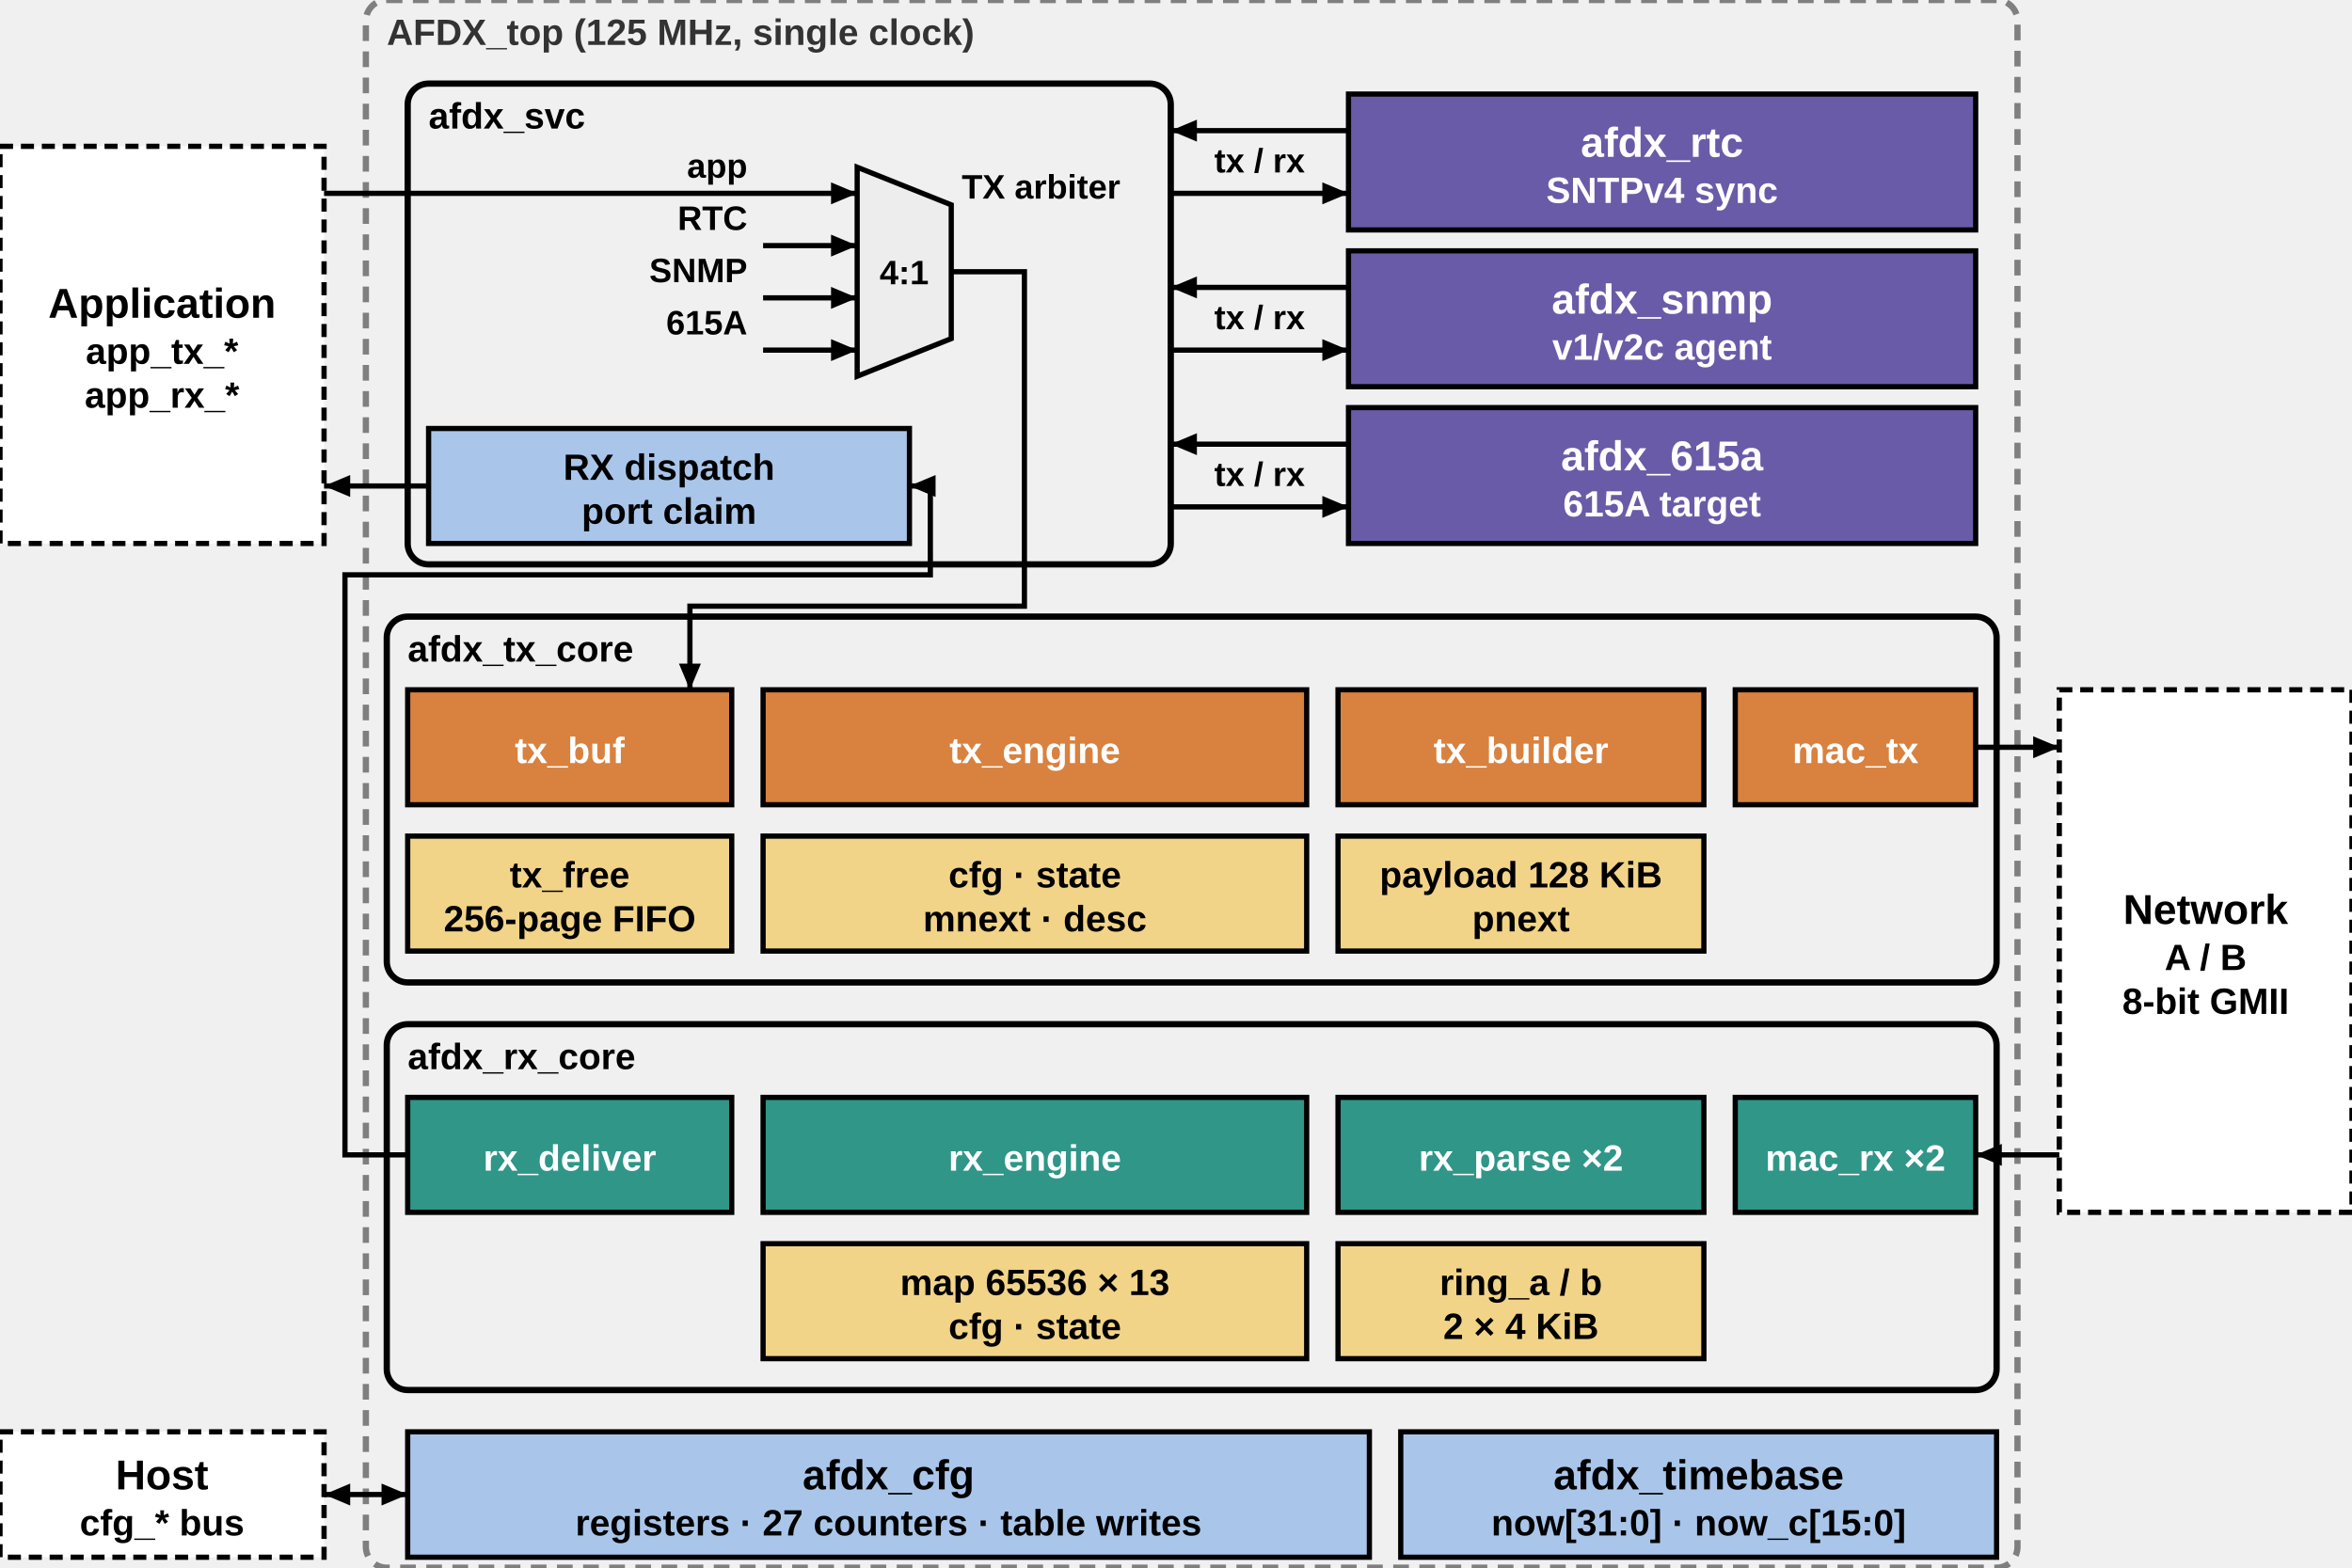
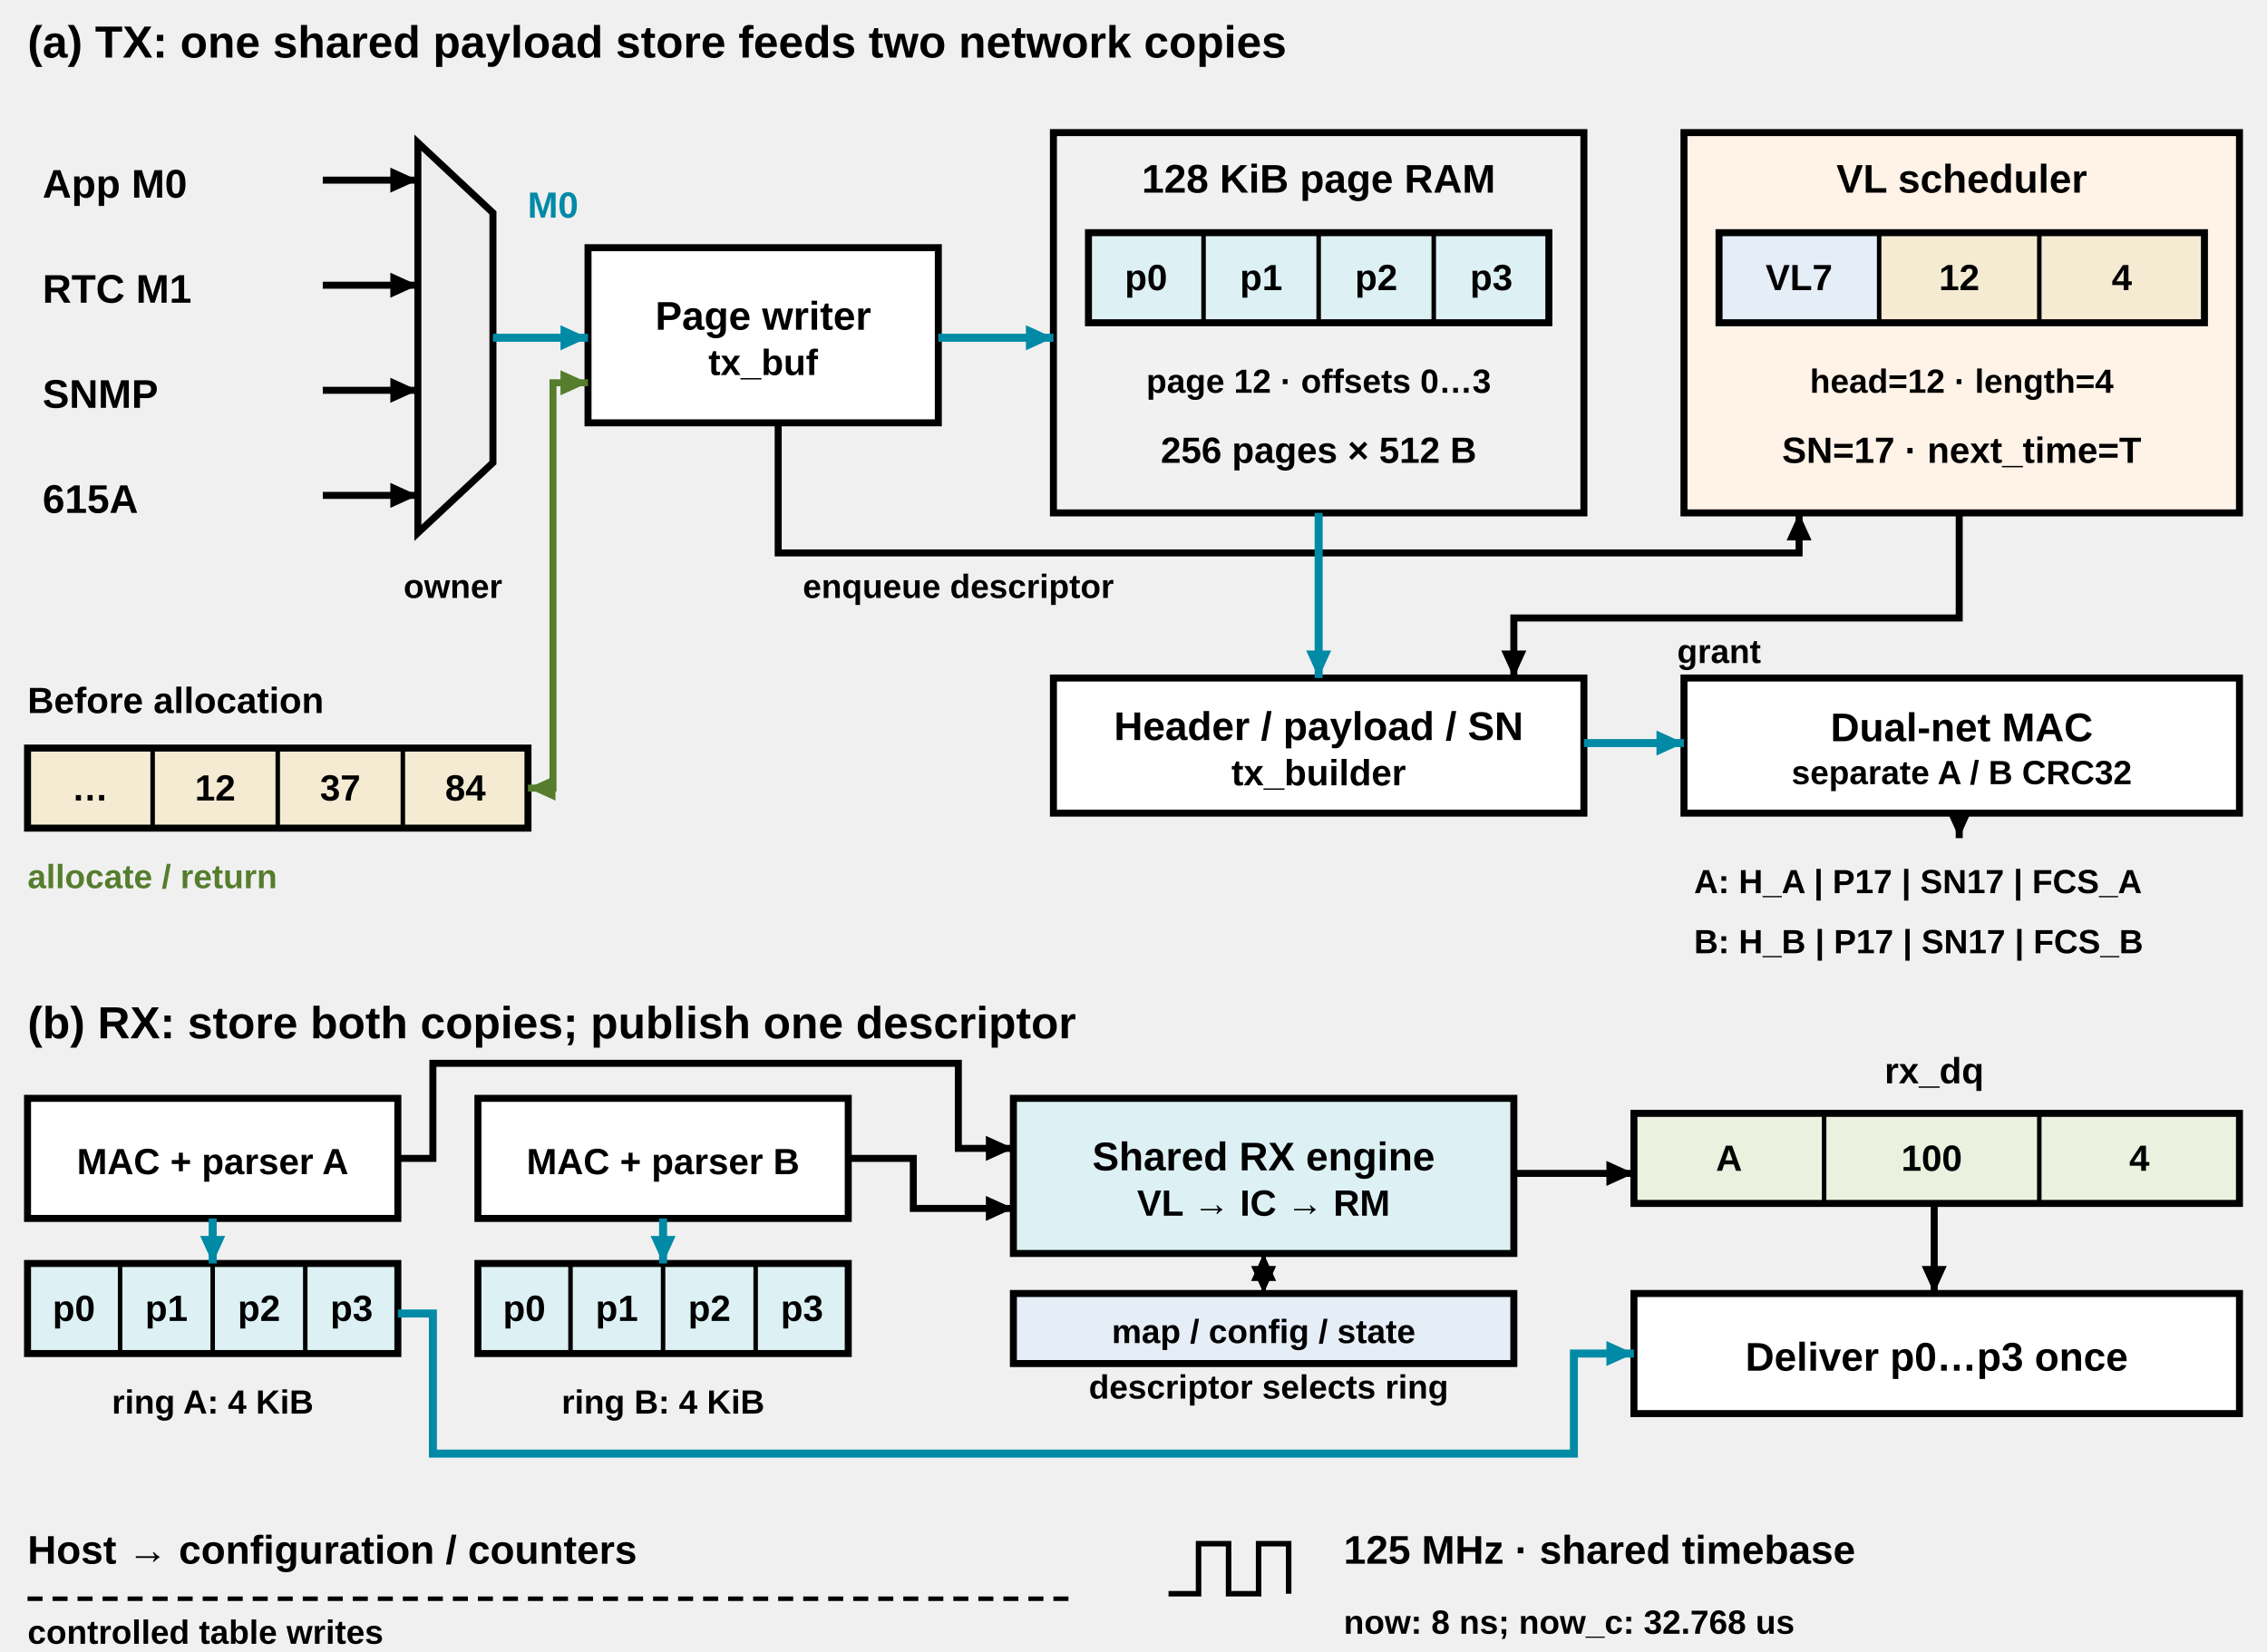
- <svg xmlns="http://www.w3.org/2000/svg" width="450pt" height="300pt" viewBox="0 0 450 300">
+ <svg xmlns="http://www.w3.org/2000/svg" width="453.0pt" height="330.0pt" viewBox="-1.5 -1.5 453.0 330.0">
  <style>text { font-family: Arial, Helvetica, sans-serif; }</style>
-   <rect x="70.00" y="0.00" width="316.00" height="300.00" rx="4" fill="none" stroke="#7F7F7F" stroke-width="1.2" stroke-dasharray="3 2" />
-   <text x="74.00" y="8.60" font-size="7.0" text-anchor="start" fill="#333" font-weight="bold">AFDX_top  (125 MHz, single clock)</text>
-   <rect x="78.00" y="16.00" width="146.00" height="92.00" rx="4" fill="none" stroke="#000" stroke-width="1.2" />
-   <text x="82.00" y="24.60" font-size="7.0" text-anchor="start" fill="#000" font-weight="bold">afdx_svc</text>
-   <polygon points="164.00,32.00 182.00,39.20 182.00,64.80 164.00,72.00" fill="#EDEDED" stroke="#000" stroke-width="1.0" />
-   <text x="173.00" y="54.40" font-size="6.5" text-anchor="middle" fill="#000" font-weight="bold">4:1</text>
-   <text x="143.00" y="34.00" font-size="6.5" text-anchor="end" fill="#000" font-weight="bold">app</text>
-   <path d="M 78.00 37.00 L 164.00 37.00" fill="none" stroke="#000" stroke-width="1.0" />
-   <polygon points="164.00,37.00 159.00,39.10 159.00,34.90" fill="#000" />
-   <text x="143.00" y="44.00" font-size="6.5" text-anchor="end" fill="#000" font-weight="bold">RTC</text>
-   <path d="M 146.00 47.00 L 164.00 47.00" fill="none" stroke="#000" stroke-width="1.0" />
-   <polygon points="164.00,47.00 159.00,49.10 159.00,44.90" fill="#000" />
-   <text x="143.00" y="54.00" font-size="6.5" text-anchor="end" fill="#000" font-weight="bold">SNMP</text>
-   <path d="M 146.00 57.00 L 164.00 57.00" fill="none" stroke="#000" stroke-width="1.0" />
-   <polygon points="164.00,57.00 159.00,59.10 159.00,54.90" fill="#000" />
-   <text x="143.00" y="64.00" font-size="6.5" text-anchor="end" fill="#000" font-weight="bold">615A</text>
-   <path d="M 146.00 67.00 L 164.00 67.00" fill="none" stroke="#000" stroke-width="1.0" />
-   <polygon points="164.00,67.00 159.00,69.10 159.00,64.90" fill="#000" />
-   <text x="184.00" y="38.00" font-size="6.5" text-anchor="start" fill="#000" font-weight="bold">TX arbiter</text>
-   <rect x="82.00" y="82.00" width="92.00" height="22.00" rx="0" fill="#A9C6EA" stroke="#000" stroke-width="1.0" />
-   <text x="128.00" y="91.83" font-size="7.0" text-anchor="middle" fill="#000000" font-weight="bold">RX dispatch</text>
-   <text x="128.00" y="100.23" font-size="7.0" text-anchor="middle" fill="#000000" font-weight="bold">port claim</text>
-   <rect x="258.00" y="18.00" width="120.00" height="26.00" rx="0" fill="#6A5BA8" stroke="#000" stroke-width="1.0" />
-   <text x="318.00" y="30.01" font-size="8.0" text-anchor="middle" fill="#FFFFFF" font-weight="bold">afdx_rtc</text>
-   <text x="318.00" y="38.83" font-size="7.0" text-anchor="middle" fill="#FFFFFF" font-weight="bold">SNTPv4 sync</text>
-   <rect x="258.00" y="48.00" width="120.00" height="26.00" rx="0" fill="#6A5BA8" stroke="#000" stroke-width="1.0" />
-   <text x="318.00" y="60.01" font-size="8.0" text-anchor="middle" fill="#FFFFFF" font-weight="bold">afdx_snmp</text>
-   <text x="318.00" y="68.83" font-size="7.0" text-anchor="middle" fill="#FFFFFF" font-weight="bold">v1/v2c agent</text>
-   <rect x="258.00" y="78.00" width="120.00" height="26.00" rx="0" fill="#6A5BA8" stroke="#000" stroke-width="1.0" />
-   <text x="318.00" y="90.01" font-size="8.0" text-anchor="middle" fill="#FFFFFF" font-weight="bold">afdx_615a</text>
-   <text x="318.00" y="98.83" font-size="7.0" text-anchor="middle" fill="#FFFFFF" font-weight="bold">615A target</text>
-   <path d="M 258.00 25.00 L 224.00 25.00" fill="none" stroke="#000" stroke-width="1.0" />
-   <polygon points="224.00,25.00 229.00,22.90 229.00,27.10" fill="#000" />
-   <path d="M 224.00 37.00 L 258.00 37.00" fill="none" stroke="#000" stroke-width="1.0" />
-   <polygon points="258.00,37.00 253.00,39.10 253.00,34.90" fill="#000" />
-   <text x="241.00" y="33.00" font-size="6.5" text-anchor="middle" fill="#000" font-weight="bold">tx / rx</text>
-   <path d="M 258.00 55.00 L 224.00 55.00" fill="none" stroke="#000" stroke-width="1.0" />
-   <polygon points="224.00,55.00 229.00,52.90 229.00,57.10" fill="#000" />
-   <path d="M 224.00 67.00 L 258.00 67.00" fill="none" stroke="#000" stroke-width="1.0" />
-   <polygon points="258.00,67.00 253.00,69.10 253.00,64.90" fill="#000" />
-   <text x="241.00" y="63.00" font-size="6.5" text-anchor="middle" fill="#000" font-weight="bold">tx / rx</text>
-   <path d="M 258.00 85.00 L 224.00 85.00" fill="none" stroke="#000" stroke-width="1.0" />
-   <polygon points="224.00,85.00 229.00,82.90 229.00,87.10" fill="#000" />
-   <path d="M 224.00 97.00 L 258.00 97.00" fill="none" stroke="#000" stroke-width="1.0" />
-   <polygon points="258.00,97.00 253.00,99.10 253.00,94.90" fill="#000" />
-   <text x="241.00" y="93.00" font-size="6.5" text-anchor="middle" fill="#000" font-weight="bold">tx / rx</text>
-   <rect x="74.00" y="118.00" width="308.00" height="70.00" rx="4" fill="none" stroke="#000" stroke-width="1.2" />
-   <text x="78.00" y="126.60" font-size="7.0" text-anchor="start" fill="#000" font-weight="bold">afdx_tx_core</text>
-   <rect x="78.00" y="132.00" width="62.00" height="22.00" rx="0" fill="#D9813F" stroke="#000" stroke-width="1.0" />
-   <text x="109.00" y="146.03" font-size="7.0" text-anchor="middle" fill="#FFFFFF" font-weight="bold">tx_buf</text>
-   <rect x="146.00" y="132.00" width="104.00" height="22.00" rx="0" fill="#D9813F" stroke="#000" stroke-width="1.0" />
-   <text x="198.00" y="146.03" font-size="7.0" text-anchor="middle" fill="#FFFFFF" font-weight="bold">tx_engine</text>
-   <rect x="256.00" y="132.00" width="70.00" height="22.00" rx="0" fill="#D9813F" stroke="#000" stroke-width="1.0" />
-   <text x="291.00" y="146.03" font-size="7.0" text-anchor="middle" fill="#FFFFFF" font-weight="bold">tx_builder</text>
-   <rect x="332.00" y="132.00" width="46.00" height="22.00" rx="0" fill="#D9813F" stroke="#000" stroke-width="1.0" />
-   <text x="355.00" y="146.03" font-size="7.0" text-anchor="middle" fill="#FFFFFF" font-weight="bold">mac_tx</text>
-   <rect x="78.00" y="160.00" width="62.00" height="22.00" rx="0" fill="#F2D488" stroke="#000" stroke-width="1.0" />
-   <text x="109.00" y="169.83" font-size="7.0" text-anchor="middle" fill="#000000" font-weight="bold">tx_free</text>
-   <text x="109.00" y="178.23" font-size="7.0" text-anchor="middle" fill="#000000" font-weight="bold">256-page FIFO</text>
-   <rect x="146.00" y="160.00" width="104.00" height="22.00" rx="0" fill="#F2D488" stroke="#000" stroke-width="1.0" />
-   <text x="198.00" y="169.83" font-size="7.0" text-anchor="middle" fill="#000000" font-weight="bold">cfg · state</text>
-   <text x="198.00" y="178.23" font-size="7.0" text-anchor="middle" fill="#000000" font-weight="bold">mnext · desc</text>
-   <rect x="256.00" y="160.00" width="70.00" height="22.00" rx="0" fill="#F2D488" stroke="#000" stroke-width="1.0" />
-   <text x="291.00" y="169.83" font-size="7.0" text-anchor="middle" fill="#000000" font-weight="bold">payload 128 KiB</text>
-   <text x="291.00" y="178.23" font-size="7.0" text-anchor="middle" fill="#000000" font-weight="bold">pnext</text>
-   <rect x="74.00" y="196.00" width="308.00" height="70.00" rx="4" fill="none" stroke="#000" stroke-width="1.2" />
-   <text x="78.00" y="204.60" font-size="7.0" text-anchor="start" fill="#000" font-weight="bold">afdx_rx_core</text>
-   <rect x="78.00" y="210.00" width="62.00" height="22.00" rx="0" fill="#2F9688" stroke="#000" stroke-width="1.0" />
-   <text x="109.00" y="224.03" font-size="7.0" text-anchor="middle" fill="#FFFFFF" font-weight="bold">rx_deliver</text>
-   <rect x="146.00" y="210.00" width="104.00" height="22.00" rx="0" fill="#2F9688" stroke="#000" stroke-width="1.0" />
-   <text x="198.00" y="224.03" font-size="7.0" text-anchor="middle" fill="#FFFFFF" font-weight="bold">rx_engine</text>
-   <rect x="256.00" y="210.00" width="70.00" height="22.00" rx="0" fill="#2F9688" stroke="#000" stroke-width="1.0" />
-   <text x="291.00" y="224.03" font-size="7.0" text-anchor="middle" fill="#FFFFFF" font-weight="bold">rx_parse ×2</text>
-   <rect x="332.00" y="210.00" width="46.00" height="22.00" rx="0" fill="#2F9688" stroke="#000" stroke-width="1.0" />
-   <text x="355.00" y="224.03" font-size="7.0" text-anchor="middle" fill="#FFFFFF" font-weight="bold">mac_rx ×2</text>
-   <rect x="146.00" y="238.00" width="104.00" height="22.00" rx="0" fill="#F2D488" stroke="#000" stroke-width="1.0" />
-   <text x="198.00" y="247.83" font-size="7.0" text-anchor="middle" fill="#000000" font-weight="bold">map 65536 × 13</text>
-   <text x="198.00" y="256.23" font-size="7.0" text-anchor="middle" fill="#000000" font-weight="bold">cfg · state</text>
-   <rect x="256.00" y="238.00" width="70.00" height="22.00" rx="0" fill="#F2D488" stroke="#000" stroke-width="1.0" />
-   <text x="291.00" y="247.83" font-size="7.0" text-anchor="middle" fill="#000000" font-weight="bold">ring_a / b</text>
-   <text x="291.00" y="256.23" font-size="7.0" text-anchor="middle" fill="#000000" font-weight="bold">2 × 4 KiB</text>
-   <rect x="0.00" y="28.00" width="62.00" height="76.00" rx="0" fill="#FFFFFF" stroke="#000" stroke-width="1.0" stroke-dasharray="2.5 1.5" />
-   <text x="31.00" y="60.81" font-size="8.0" text-anchor="middle" fill="#000000" font-weight="bold">Application</text>
-   <text x="31.00" y="69.63" font-size="7.0" text-anchor="middle" fill="#000000" font-weight="bold">app_tx_*</text>
-   <text x="31.00" y="78.03" font-size="7.0" text-anchor="middle" fill="#000000" font-weight="bold">app_rx_*</text>
-   <rect x="394.00" y="132.00" width="56.00" height="100.00" rx="0" fill="#FFFFFF" stroke="#000" stroke-width="1.0" stroke-dasharray="2.5 1.5" />
-   <text x="422.00" y="176.81" font-size="8.0" text-anchor="middle" fill="#000000" font-weight="bold">Network</text>
-   <text x="422.00" y="185.63" font-size="7.0" text-anchor="middle" fill="#000000" font-weight="bold">A / B</text>
-   <text x="422.00" y="194.03" font-size="7.0" text-anchor="middle" fill="#000000" font-weight="bold">8-bit GMII</text>
-   <rect x="0.00" y="274.00" width="62.00" height="24.00" rx="0" fill="#FFFFFF" stroke="#000" stroke-width="1.0" stroke-dasharray="2.5 1.5" />
-   <text x="31.00" y="285.01" font-size="8.0" text-anchor="middle" fill="#000000" font-weight="bold">Host</text>
-   <text x="31.00" y="293.83" font-size="7.0" text-anchor="middle" fill="#000000" font-weight="bold">cfg_* bus</text>
-   <path d="M 62.00 37.00 L 78.00 37.00" fill="none" stroke="#000" stroke-width="1.0" />
-   <path d="M 82.00 93.00 L 62.00 93.00" fill="none" stroke="#000" stroke-width="1.0" />
-   <polygon points="62.00,93.00 67.00,90.90 67.00,95.10" fill="#000" />
-   <path d="M 182.00 52.00 L 196.00 52.00 L 196.00 116.00 L 132.00 116.00 L 132.00 132.00" fill="none" stroke="#000" stroke-width="1.0" />
-   <polygon points="132.00,132.00 129.90,127.00 134.10,127.00" fill="#000" />
-   <path d="M 78.00 221.00 L 66.00 221.00 L 66.00 110.00 L 178.00 110.00 L 178.00 93.00 L 174.00 93.00" fill="none" stroke="#000" stroke-width="1.0" />
-   <polygon points="174.00,93.00 179.00,90.90 179.00,95.10" fill="#000" />
-   <path d="M 378.00 143.00 L 394.00 143.00" fill="none" stroke="#000" stroke-width="1.0" />
-   <polygon points="394.00,143.00 389.00,145.10 389.00,140.90" fill="#000" />
-   <path d="M 394.00 221.00 L 378.00 221.00" fill="none" stroke="#000" stroke-width="1.0" />
-   <polygon points="378.00,221.00 383.00,218.90 383.00,223.10" fill="#000" />
-   <rect x="78.00" y="274.00" width="184.00" height="24.00" rx="0" fill="#A9C6EA" stroke="#000" stroke-width="1.0" />
-   <text x="170.00" y="285.01" font-size="8.0" text-anchor="middle" fill="#000000" font-weight="bold">afdx_cfg</text>
-   <text x="170.00" y="293.83" font-size="7.0" text-anchor="middle" fill="#000000" font-weight="bold">registers · 27 counters · table writes</text>
-   <rect x="268.00" y="274.00" width="114.00" height="24.00" rx="0" fill="#A9C6EA" stroke="#000" stroke-width="1.0" />
-   <text x="325.00" y="285.01" font-size="8.0" text-anchor="middle" fill="#000000" font-weight="bold">afdx_timebase</text>
-   <text x="325.00" y="293.83" font-size="7.0" text-anchor="middle" fill="#000000" font-weight="bold">now[31:0] · now_c[15:0]</text>
-   <path d="M 62.00 286.00 L 78.00 286.00" fill="none" stroke="#000" stroke-width="1.0" />
-   <polygon points="78.00,286.00 73.00,288.10 73.00,283.90" fill="#000" />
-   <polygon points="62.00,286.00 67.00,283.90 67.00,288.10" fill="#000" />
+   <text x="4.00" y="10.00" font-size="9" text-anchor="start" fill="#000" font-weight="bold">(a) TX: one shared payload store feeds two network copies</text>
+   <text x="7.00" y="38.00" font-size="8" text-anchor="start" fill="#000" font-weight="bold">App M0</text>
+   <path d="M 63.00 34.50 L 82.00 34.50" fill="none" stroke="#000" stroke-width="1.4" />
+   <polygon points="82.00,34.50 76.50,37.00 76.50,32.00" fill="#000" />
+   <text x="7.00" y="59.00" font-size="8" text-anchor="start" fill="#000" font-weight="bold">RTC M1</text>
+   <path d="M 63.00 55.50 L 82.00 55.50" fill="none" stroke="#000" stroke-width="1.4" />
+   <polygon points="82.00,55.50 76.50,58.00 76.50,53.00" fill="#000" />
+   <text x="7.00" y="80.00" font-size="8" text-anchor="start" fill="#000" font-weight="bold">SNMP</text>
+   <path d="M 63.00 76.50 L 82.00 76.50" fill="none" stroke="#000" stroke-width="1.4" />
+   <polygon points="82.00,76.50 76.50,79.00 76.50,74.00" fill="#000" />
+   <text x="7.00" y="101.00" font-size="8" text-anchor="start" fill="#000" font-weight="bold">615A</text>
+   <path d="M 63.00 97.50 L 82.00 97.50" fill="none" stroke="#000" stroke-width="1.4" />
+   <polygon points="82.00,97.50 76.50,100.00 76.50,95.00" fill="#000" />
+   <polygon points="82.00,27.00 97.00,41.04 97.00,90.96 82.00,105.00" fill="#EDEDED" stroke="#000" stroke-width="1.4" />
+   <text x="89.00" y="118.00" font-size="6.7" text-anchor="middle" fill="#000" font-weight="bold">owner</text>
+   <rect x="116.00" y="48.00" width="70.00" height="35.00" rx="0" fill="#FFFFFF" stroke="#000" stroke-width="1.4" />
+   <text x="151.00" y="64.39" font-size="8.0" text-anchor="middle" fill="#000000" font-weight="bold">Page writer</text>
+   <text x="151.00" y="73.45" font-size="7.3" text-anchor="middle" fill="#000000" font-weight="bold">tx_buf</text>
+   <path d="M 97.00 66.00 L 116.00 66.00" fill="none" stroke="#008AA6" stroke-width="1.6" />
+   <polygon points="116.00,66.00 110.50,68.50 110.50,63.50" fill="#008AA6" />
+   <text x="109.00" y="42.00" font-size="7.3" text-anchor="middle" fill="#008AA6" font-weight="bold">M0</text>
+   <rect x="209.00" y="25.00" width="106.00" height="76.00" rx="0" fill="#F1F1F1" stroke="#000" stroke-width="1.4" />
+   <text x="262.00" y="37.00" font-size="8" text-anchor="middle" fill="#000" font-weight="bold">128 KiB page RAM</text>
+   <rect x="216.00" y="45.00" width="23.00" height="18.00" rx="0" fill="#DDF1F4" stroke="none" stroke-width="0" />
+   <text x="227.50" y="56.48" font-size="7.3" text-anchor="middle" fill="#000" font-weight="bold">p0</text>
+   <rect x="239.00" y="45.00" width="23.00" height="18.00" rx="0" fill="#DDF1F4" stroke="none" stroke-width="0" />
+   <text x="250.50" y="56.48" font-size="7.3" text-anchor="middle" fill="#000" font-weight="bold">p1</text>
+   <rect x="262.00" y="45.00" width="23.00" height="18.00" rx="0" fill="#DDF1F4" stroke="none" stroke-width="0" />
+   <text x="273.50" y="56.48" font-size="7.3" text-anchor="middle" fill="#000" font-weight="bold">p2</text>
+   <rect x="285.00" y="45.00" width="23.00" height="18.00" rx="0" fill="#DDF1F4" stroke="none" stroke-width="0" />
+   <text x="296.50" y="56.48" font-size="7.3" text-anchor="middle" fill="#000" font-weight="bold">p3</text>
+   <rect x="216.00" y="45.00" width="92.00" height="18.00" rx="0" fill="none" stroke="#000" stroke-width="1.4" />
+   <path d="M 239.00 45.00 L 239.00 63.00" fill="none" stroke="#000" stroke-width="0.9" />
+   <path d="M 262.00 45.00 L 262.00 63.00" fill="none" stroke="#000" stroke-width="0.9" />
+   <path d="M 285.00 45.00 L 285.00 63.00" fill="none" stroke="#000" stroke-width="0.9" />
+   <text x="262.00" y="77.00" font-size="6.7" text-anchor="middle" fill="#000" font-weight="bold">page 12 · offsets 0…3</text>
+   <text x="262.00" y="91.00" font-size="7.3" text-anchor="middle" fill="#000" font-weight="bold">256 pages × 512 B</text>
+   <path d="M 186.00 66.00 L 209.00 66.00" fill="none" stroke="#008AA6" stroke-width="1.6" />
+   <polygon points="209.00,66.00 203.50,68.50 203.50,63.50" fill="#008AA6" />
+   <rect x="335.00" y="25.00" width="111.00" height="76.00" rx="0" fill="#FFF3E8" stroke="#000" stroke-width="1.4" />
+   <text x="390.50" y="37.00" font-size="8" text-anchor="middle" fill="#000" font-weight="bold">VL scheduler</text>
+   <rect x="342.00" y="45.00" width="32.00" height="18.00" rx="0" fill="#E5EDF7" stroke="none" stroke-width="0" />
+   <text x="358.00" y="56.48" font-size="7.3" text-anchor="middle" fill="#000" font-weight="bold">VL7</text>
+   <rect x="374.00" y="45.00" width="32.00" height="18.00" rx="0" fill="#F5EBD3" stroke="none" stroke-width="0" />
+   <text x="390.00" y="56.48" font-size="7.3" text-anchor="middle" fill="#000" font-weight="bold">12</text>
+   <rect x="406.00" y="45.00" width="33.00" height="18.00" rx="0" fill="#F5EBD3" stroke="none" stroke-width="0" />
+   <text x="422.50" y="56.48" font-size="7.3" text-anchor="middle" fill="#000" font-weight="bold">4</text>
+   <rect x="342.00" y="45.00" width="97.00" height="18.00" rx="0" fill="none" stroke="#000" stroke-width="1.4" />
+   <path d="M 374.00 45.00 L 374.00 63.00" fill="none" stroke="#000" stroke-width="0.9" />
+   <path d="M 406.00 45.00 L 406.00 63.00" fill="none" stroke="#000" stroke-width="0.9" />
+   <text x="390.50" y="77.00" font-size="6.7" text-anchor="middle" fill="#000" font-weight="bold">head=12 · length=4</text>
+   <text x="390.50" y="91.00" font-size="7.3" text-anchor="middle" fill="#000" font-weight="bold">SN=17 · next_time=T</text>
+   <path d="M 154.00 83.00 L 154.00 109.00 L 358.00 109.00 L 358.00 101.00" fill="none" stroke="#000" stroke-width="1.4" />
+   <polygon points="358.00,101.00 360.50,106.50 355.50,106.50" fill="#000" />
+   <text x="190.00" y="118.00" font-size="6.7" text-anchor="middle" fill="#000" font-weight="bold">enqueue descriptor</text>
+   <rect x="209.00" y="134.00" width="106.00" height="27.00" rx="0" fill="#FFFFFF" stroke="#000" stroke-width="1.4" />
+   <text x="262.00" y="146.39" font-size="8.0" text-anchor="middle" fill="#000000" font-weight="bold">Header / payload / SN</text>
+   <text x="262.00" y="155.45" font-size="7.3" text-anchor="middle" fill="#000000" font-weight="bold">tx_builder</text>
+   <path d="M 262.00 101.00 L 262.00 134.00" fill="none" stroke="#008AA6" stroke-width="1.6" />
+   <polygon points="262.00,134.00 259.50,128.50 264.50,128.50" fill="#008AA6" />
+   <path d="M 390.00 101.00 L 390.00 122.00 L 301.00 122.00 L 301.00 134.00" fill="none" stroke="#000" stroke-width="1.4" />
+   <polygon points="301.00,134.00 298.50,128.50 303.50,128.50" fill="#000" />
+   <text x="342.00" y="131.00" font-size="6.7" text-anchor="middle" fill="#000" font-weight="bold">grant</text>
+   <rect x="335.00" y="134.00" width="111.00" height="27.00" rx="0" fill="#FFFFFF" stroke="#000" stroke-width="1.4" />
+   <text x="390.50" y="146.63" font-size="8.0" text-anchor="middle" fill="#000000" font-weight="bold">Dual-net MAC</text>
+   <text x="390.50" y="155.21" font-size="6.7" text-anchor="middle" fill="#000000" font-weight="bold">separate A / B CRC32</text>
+   <path d="M 315.00 147.00 L 335.00 147.00" fill="none" stroke="#008AA6" stroke-width="1.6" />
+   <polygon points="335.00,147.00 329.50,149.50 329.50,144.50" fill="#008AA6" />
+   <text x="4.00" y="141.00" font-size="7.3" text-anchor="start" fill="#000" font-weight="bold">Before allocation</text>
+   <rect x="4.00" y="148.00" width="25.00" height="16.00" rx="0" fill="#F5EBD3" stroke="none" stroke-width="0" />
+   <text x="16.50" y="158.48" font-size="7.3" text-anchor="middle" fill="#000" font-weight="bold">…</text>
+   <rect x="29.00" y="148.00" width="25.00" height="16.00" rx="0" fill="#F5EBD3" stroke="none" stroke-width="0" />
+   <text x="41.50" y="158.48" font-size="7.3" text-anchor="middle" fill="#000" font-weight="bold">12</text>
+   <rect x="54.00" y="148.00" width="25.00" height="16.00" rx="0" fill="#F5EBD3" stroke="none" stroke-width="0" />
+   <text x="66.50" y="158.48" font-size="7.3" text-anchor="middle" fill="#000" font-weight="bold">37</text>
+   <rect x="79.00" y="148.00" width="25.00" height="16.00" rx="0" fill="#F5EBD3" stroke="none" stroke-width="0" />
+   <text x="91.50" y="158.48" font-size="7.3" text-anchor="middle" fill="#000" font-weight="bold">84</text>
+   <rect x="4.00" y="148.00" width="100.00" height="16.00" rx="0" fill="none" stroke="#000" stroke-width="1.4" />
+   <path d="M 29.00 148.00 L 29.00 164.00" fill="none" stroke="#000" stroke-width="0.9" />
+   <path d="M 54.00 148.00 L 54.00 164.00" fill="none" stroke="#000" stroke-width="0.9" />
+   <path d="M 79.00 148.00 L 79.00 164.00" fill="none" stroke="#000" stroke-width="0.9" />
+   <path d="M 116.00 75.00 L 109.00 75.00 L 109.00 156.00 L 104.00 156.00" fill="none" stroke="#557D2D" stroke-width="1.4" />
+   <polygon points="104.00,156.00 109.50,153.50 109.50,158.50" fill="#557D2D" />
+   <polygon points="116.00,75.00 110.50,77.50 110.50,72.50" fill="#557D2D" />
+   <text x="4.00" y="176.00" font-size="6.7" text-anchor="start" fill="#557D2D" font-weight="bold">allocate / return</text>
+   <text x="337.00" y="177.00" font-size="6.7" text-anchor="start" fill="#000" font-weight="bold">A: H_A | P17 | SN17 | FCS_A</text>
+   <text x="337.00" y="189.00" font-size="6.7" text-anchor="start" fill="#000" font-weight="bold">B: H_B | P17 | SN17 | FCS_B</text>
+   <path d="M 390.00 161.00 L 390.00 166.00" fill="none" stroke="#000" stroke-width="1.4" />
+   <polygon points="390.00,166.00 387.50,160.50 392.50,160.50" fill="#000" />
+   <text x="4.00" y="206.00" font-size="9" text-anchor="start" fill="#000" font-weight="bold">(b) RX: store both copies; publish one descriptor</text>
+   <rect x="4.00" y="218.00" width="74.00" height="24.00" rx="0" fill="#FFFFFF" stroke="#000" stroke-width="1.4" />
+   <text x="41.00" y="233.15" font-size="7.3" text-anchor="middle" fill="#000000" font-weight="bold">MAC + parser A</text>
+   <rect x="4.00" y="251.00" width="18.50" height="18.00" rx="0" fill="#DDF1F4" stroke="none" stroke-width="0" />
+   <text x="13.25" y="262.48" font-size="7.3" text-anchor="middle" fill="#000" font-weight="bold">p0</text>
+   <rect x="22.50" y="251.00" width="18.50" height="18.00" rx="0" fill="#DDF1F4" stroke="none" stroke-width="0" />
+   <text x="31.75" y="262.48" font-size="7.3" text-anchor="middle" fill="#000" font-weight="bold">p1</text>
+   <rect x="41.00" y="251.00" width="18.50" height="18.00" rx="0" fill="#DDF1F4" stroke="none" stroke-width="0" />
+   <text x="50.25" y="262.48" font-size="7.3" text-anchor="middle" fill="#000" font-weight="bold">p2</text>
+   <rect x="59.50" y="251.00" width="18.50" height="18.00" rx="0" fill="#DDF1F4" stroke="none" stroke-width="0" />
+   <text x="68.75" y="262.48" font-size="7.3" text-anchor="middle" fill="#000" font-weight="bold">p3</text>
+   <rect x="4.00" y="251.00" width="74.00" height="18.00" rx="0" fill="none" stroke="#000" stroke-width="1.4" />
+   <path d="M 22.50 251.00 L 22.50 269.00" fill="none" stroke="#000" stroke-width="0.9" />
+   <path d="M 41.00 251.00 L 41.00 269.00" fill="none" stroke="#000" stroke-width="0.9" />
+   <path d="M 59.50 251.00 L 59.50 269.00" fill="none" stroke="#000" stroke-width="0.9" />
+   <path d="M 41.00 242.00 L 41.00 251.00" fill="none" stroke="#008AA6" stroke-width="1.6" />
+   <polygon points="41.00,251.00 38.50,245.50 43.50,245.50" fill="#008AA6" />
+   <text x="41.00" y="281.00" font-size="6.7" text-anchor="middle" fill="#000" font-weight="bold">ring A: 4 KiB</text>
+   <rect x="94.00" y="218.00" width="74.00" height="24.00" rx="0" fill="#FFFFFF" stroke="#000" stroke-width="1.4" />
+   <text x="131.00" y="233.15" font-size="7.3" text-anchor="middle" fill="#000000" font-weight="bold">MAC + parser B</text>
+   <rect x="94.00" y="251.00" width="18.50" height="18.00" rx="0" fill="#DDF1F4" stroke="none" stroke-width="0" />
+   <text x="103.25" y="262.48" font-size="7.3" text-anchor="middle" fill="#000" font-weight="bold">p0</text>
+   <rect x="112.50" y="251.00" width="18.50" height="18.00" rx="0" fill="#DDF1F4" stroke="none" stroke-width="0" />
+   <text x="121.75" y="262.48" font-size="7.3" text-anchor="middle" fill="#000" font-weight="bold">p1</text>
+   <rect x="131.00" y="251.00" width="18.50" height="18.00" rx="0" fill="#DDF1F4" stroke="none" stroke-width="0" />
+   <text x="140.25" y="262.48" font-size="7.3" text-anchor="middle" fill="#000" font-weight="bold">p2</text>
+   <rect x="149.50" y="251.00" width="18.50" height="18.00" rx="0" fill="#DDF1F4" stroke="none" stroke-width="0" />
+   <text x="158.75" y="262.48" font-size="7.3" text-anchor="middle" fill="#000" font-weight="bold">p3</text>
+   <rect x="94.00" y="251.00" width="74.00" height="18.00" rx="0" fill="none" stroke="#000" stroke-width="1.4" />
+   <path d="M 112.50 251.00 L 112.50 269.00" fill="none" stroke="#000" stroke-width="0.9" />
+   <path d="M 131.00 251.00 L 131.00 269.00" fill="none" stroke="#000" stroke-width="0.9" />
+   <path d="M 149.50 251.00 L 149.50 269.00" fill="none" stroke="#000" stroke-width="0.9" />
+   <path d="M 131.00 242.00 L 131.00 251.00" fill="none" stroke="#008AA6" stroke-width="1.6" />
+   <polygon points="131.00,251.00 128.50,245.50 133.50,245.50" fill="#008AA6" />
+   <text x="131.00" y="281.00" font-size="6.7" text-anchor="middle" fill="#000" font-weight="bold">ring B: 4 KiB</text>
+   <rect x="201.00" y="218.00" width="100.00" height="31.00" rx="0" fill="#DDF1F4" stroke="#000" stroke-width="1.4" />
+   <text x="251.00" y="232.39" font-size="8.0" text-anchor="middle" fill="#000000" font-weight="bold">Shared RX engine</text>
+   <text x="251.00" y="241.45" font-size="7.3" text-anchor="middle" fill="#000000" font-weight="bold">VL → IC → RM</text>
+   <path d="M 78.00 230.00 L 85.00 230.00 L 85.00 211.00 L 190.00 211.00 L 190.00 228.00 L 201.00 228.00" fill="none" stroke="#000" stroke-width="1.4" />
+   <polygon points="201.00,228.00 195.50,230.50 195.50,225.50" fill="#000" />
+   <path d="M 168.00 230.00 L 181.00 230.00 L 181.00 240.00 L 201.00 240.00" fill="none" stroke="#000" stroke-width="1.4" />
+   <polygon points="201.00,240.00 195.50,242.50 195.50,237.50" fill="#000" />
+   <rect x="325.00" y="221.00" width="38.00" height="18.00" rx="0" fill="#EAF2DF" stroke="none" stroke-width="0" />
+   <text x="344.00" y="232.48" font-size="7.3" text-anchor="middle" fill="#000" font-weight="bold">A</text>
+   <rect x="363.00" y="221.00" width="43.00" height="18.00" rx="0" fill="#EAF2DF" stroke="none" stroke-width="0" />
+   <text x="384.50" y="232.48" font-size="7.3" text-anchor="middle" fill="#000" font-weight="bold">100</text>
+   <rect x="406.00" y="221.00" width="40.00" height="18.00" rx="0" fill="#EAF2DF" stroke="none" stroke-width="0" />
+   <text x="426.00" y="232.48" font-size="7.3" text-anchor="middle" fill="#000" font-weight="bold">4</text>
+   <rect x="325.00" y="221.00" width="121.00" height="18.00" rx="0" fill="none" stroke="#000" stroke-width="1.4" />
+   <path d="M 363.00 221.00 L 363.00 239.00" fill="none" stroke="#000" stroke-width="0.9" />
+   <path d="M 406.00 221.00 L 406.00 239.00" fill="none" stroke="#000" stroke-width="0.9" />
+   <text x="385.00" y="215.00" font-size="7.3" text-anchor="middle" fill="#000" font-weight="bold">rx_dq</text>
+   <path d="M 301.00 233.00 L 325.00 233.00" fill="none" stroke="#000" stroke-width="1.4" />
+   <polygon points="325.00,233.00 319.50,235.50 319.50,230.50" fill="#000" />
+   <rect x="325.00" y="257.00" width="121.00" height="24.00" rx="0" fill="#FFFFFF" stroke="#000" stroke-width="1.4" />
+   <text x="385.50" y="272.42" font-size="8" text-anchor="middle" fill="#000000" font-weight="bold">Deliver p0…p3 once</text>
+   <path d="M 385.00 239.00 L 385.00 257.00" fill="none" stroke="#000" stroke-width="1.4" />
+   <polygon points="385.00,257.00 382.50,251.50 387.50,251.50" fill="#000" />
+   <path d="M 78.00 261.00 L 85.00 261.00 L 85.00 289.00 L 313.00 289.00 L 313.00 269.00 L 325.00 269.00" fill="none" stroke="#008AA6" stroke-width="1.6" />
+   <polygon points="325.00,269.00 319.50,271.50 319.50,266.50" fill="#008AA6" />
+   <text x="252.00" y="278.00" font-size="6.7" text-anchor="middle" fill="#000" font-weight="bold">descriptor selects ring</text>
+   <rect x="201.00" y="257.00" width="100.00" height="14.00" rx="0" fill="#E5EDF7" stroke="#000" stroke-width="1.4" />
+   <text x="251.00" y="266.91" font-size="6.7" text-anchor="middle" fill="#000000" font-weight="bold">map / config / state</text>
+   <path d="M 251.00 257.00 L 251.00 249.00" fill="none" stroke="#000" stroke-width="0.9" />
+   <polygon points="251.00,249.00 253.50,254.50 248.50,254.50" fill="#000" />
+   <polygon points="251.00,257.00 248.50,251.50 253.50,251.50" fill="#000" />
+   <text x="4.00" y="311.00" font-size="8" text-anchor="start" fill="#000" font-weight="bold">Host → configuration / counters</text>
+   <path d="M 4.00 318.00 L 214.00 318.00" fill="none" stroke="#000" stroke-width="0.9" stroke-dasharray="3 2" />
+   <text x="4.00" y="327.00" font-size="6.7" text-anchor="start" fill="#000" font-weight="bold">controlled table writes</text>
+   <path d="M 232.00 317.00 L 238.00 317.00 L 238.00 307.00 L 244.00 307.00 L 244.00 317.00 L 250.00 317.00 L 250.00 307.00 L 256.00 307.00 L 256.00 317.00" fill="none" stroke="#000" stroke-width="1.1" />
+   <text x="267.00" y="311.00" font-size="8" text-anchor="start" fill="#000" font-weight="bold">125 MHz · shared timebase</text>
+   <text x="267.00" y="325.00" font-size="6.7" text-anchor="start" fill="#000" font-weight="bold">now: 8 ns; now_c: 32.768 us</text>
</svg>
